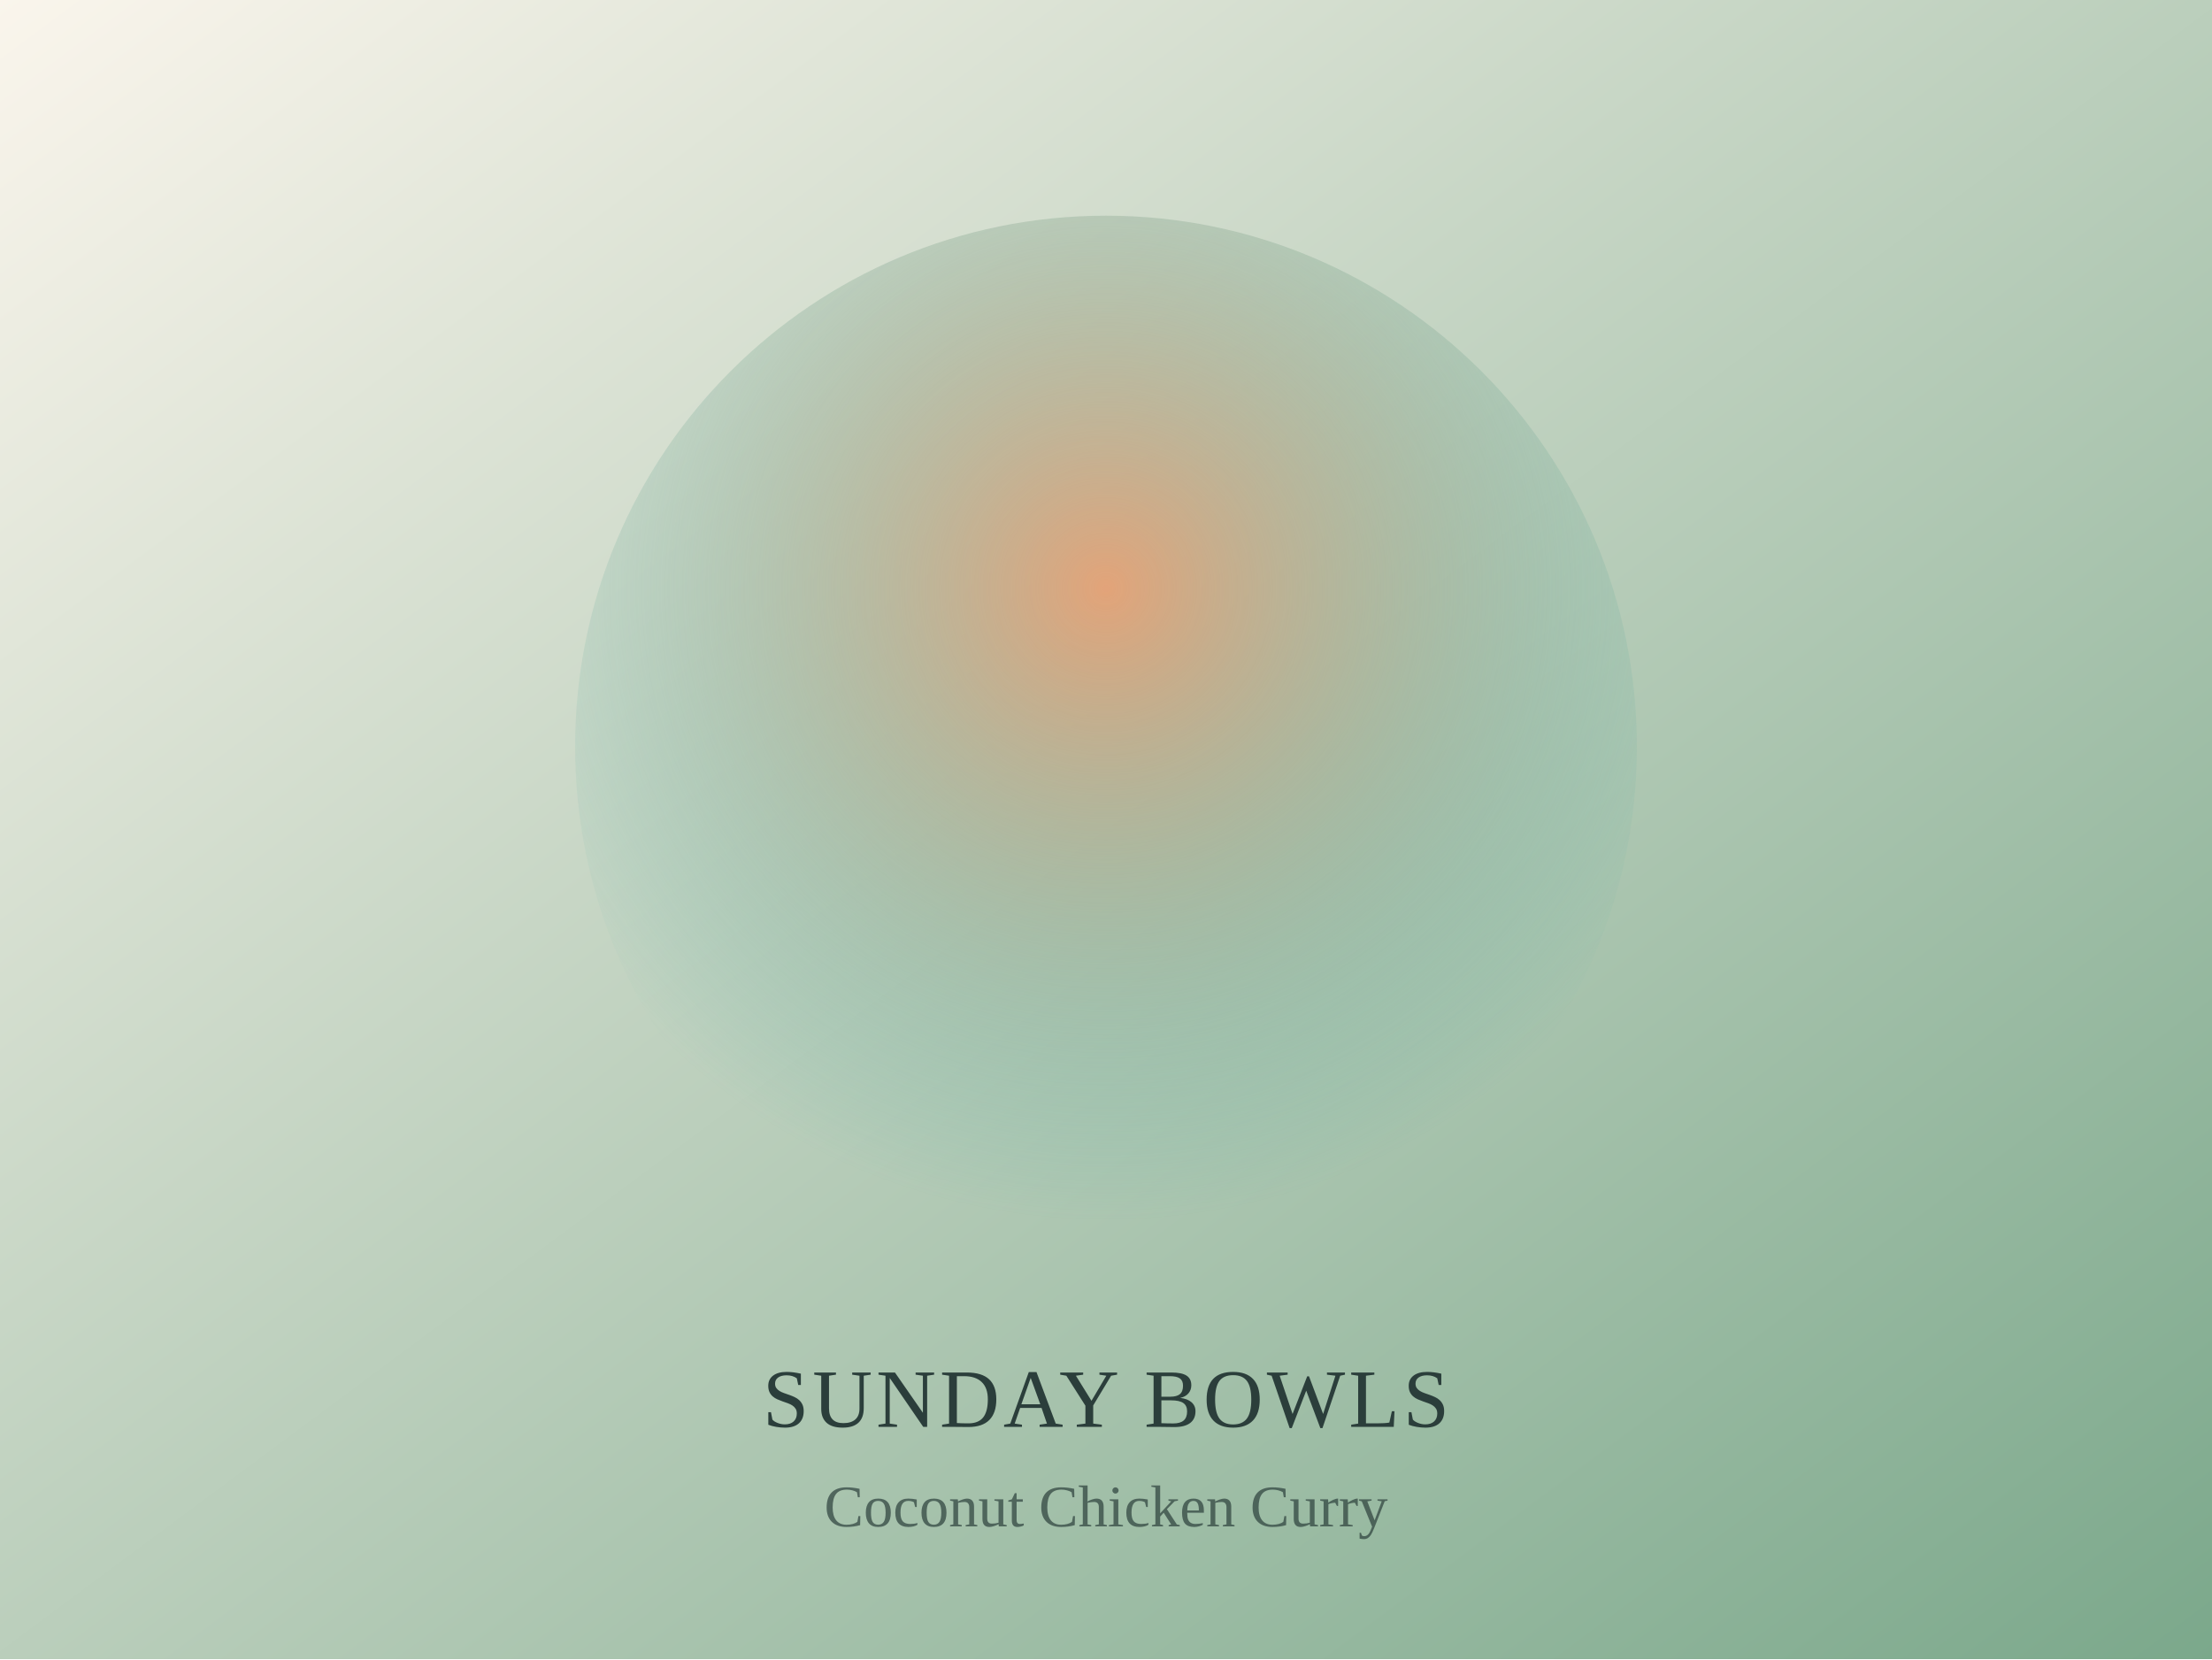
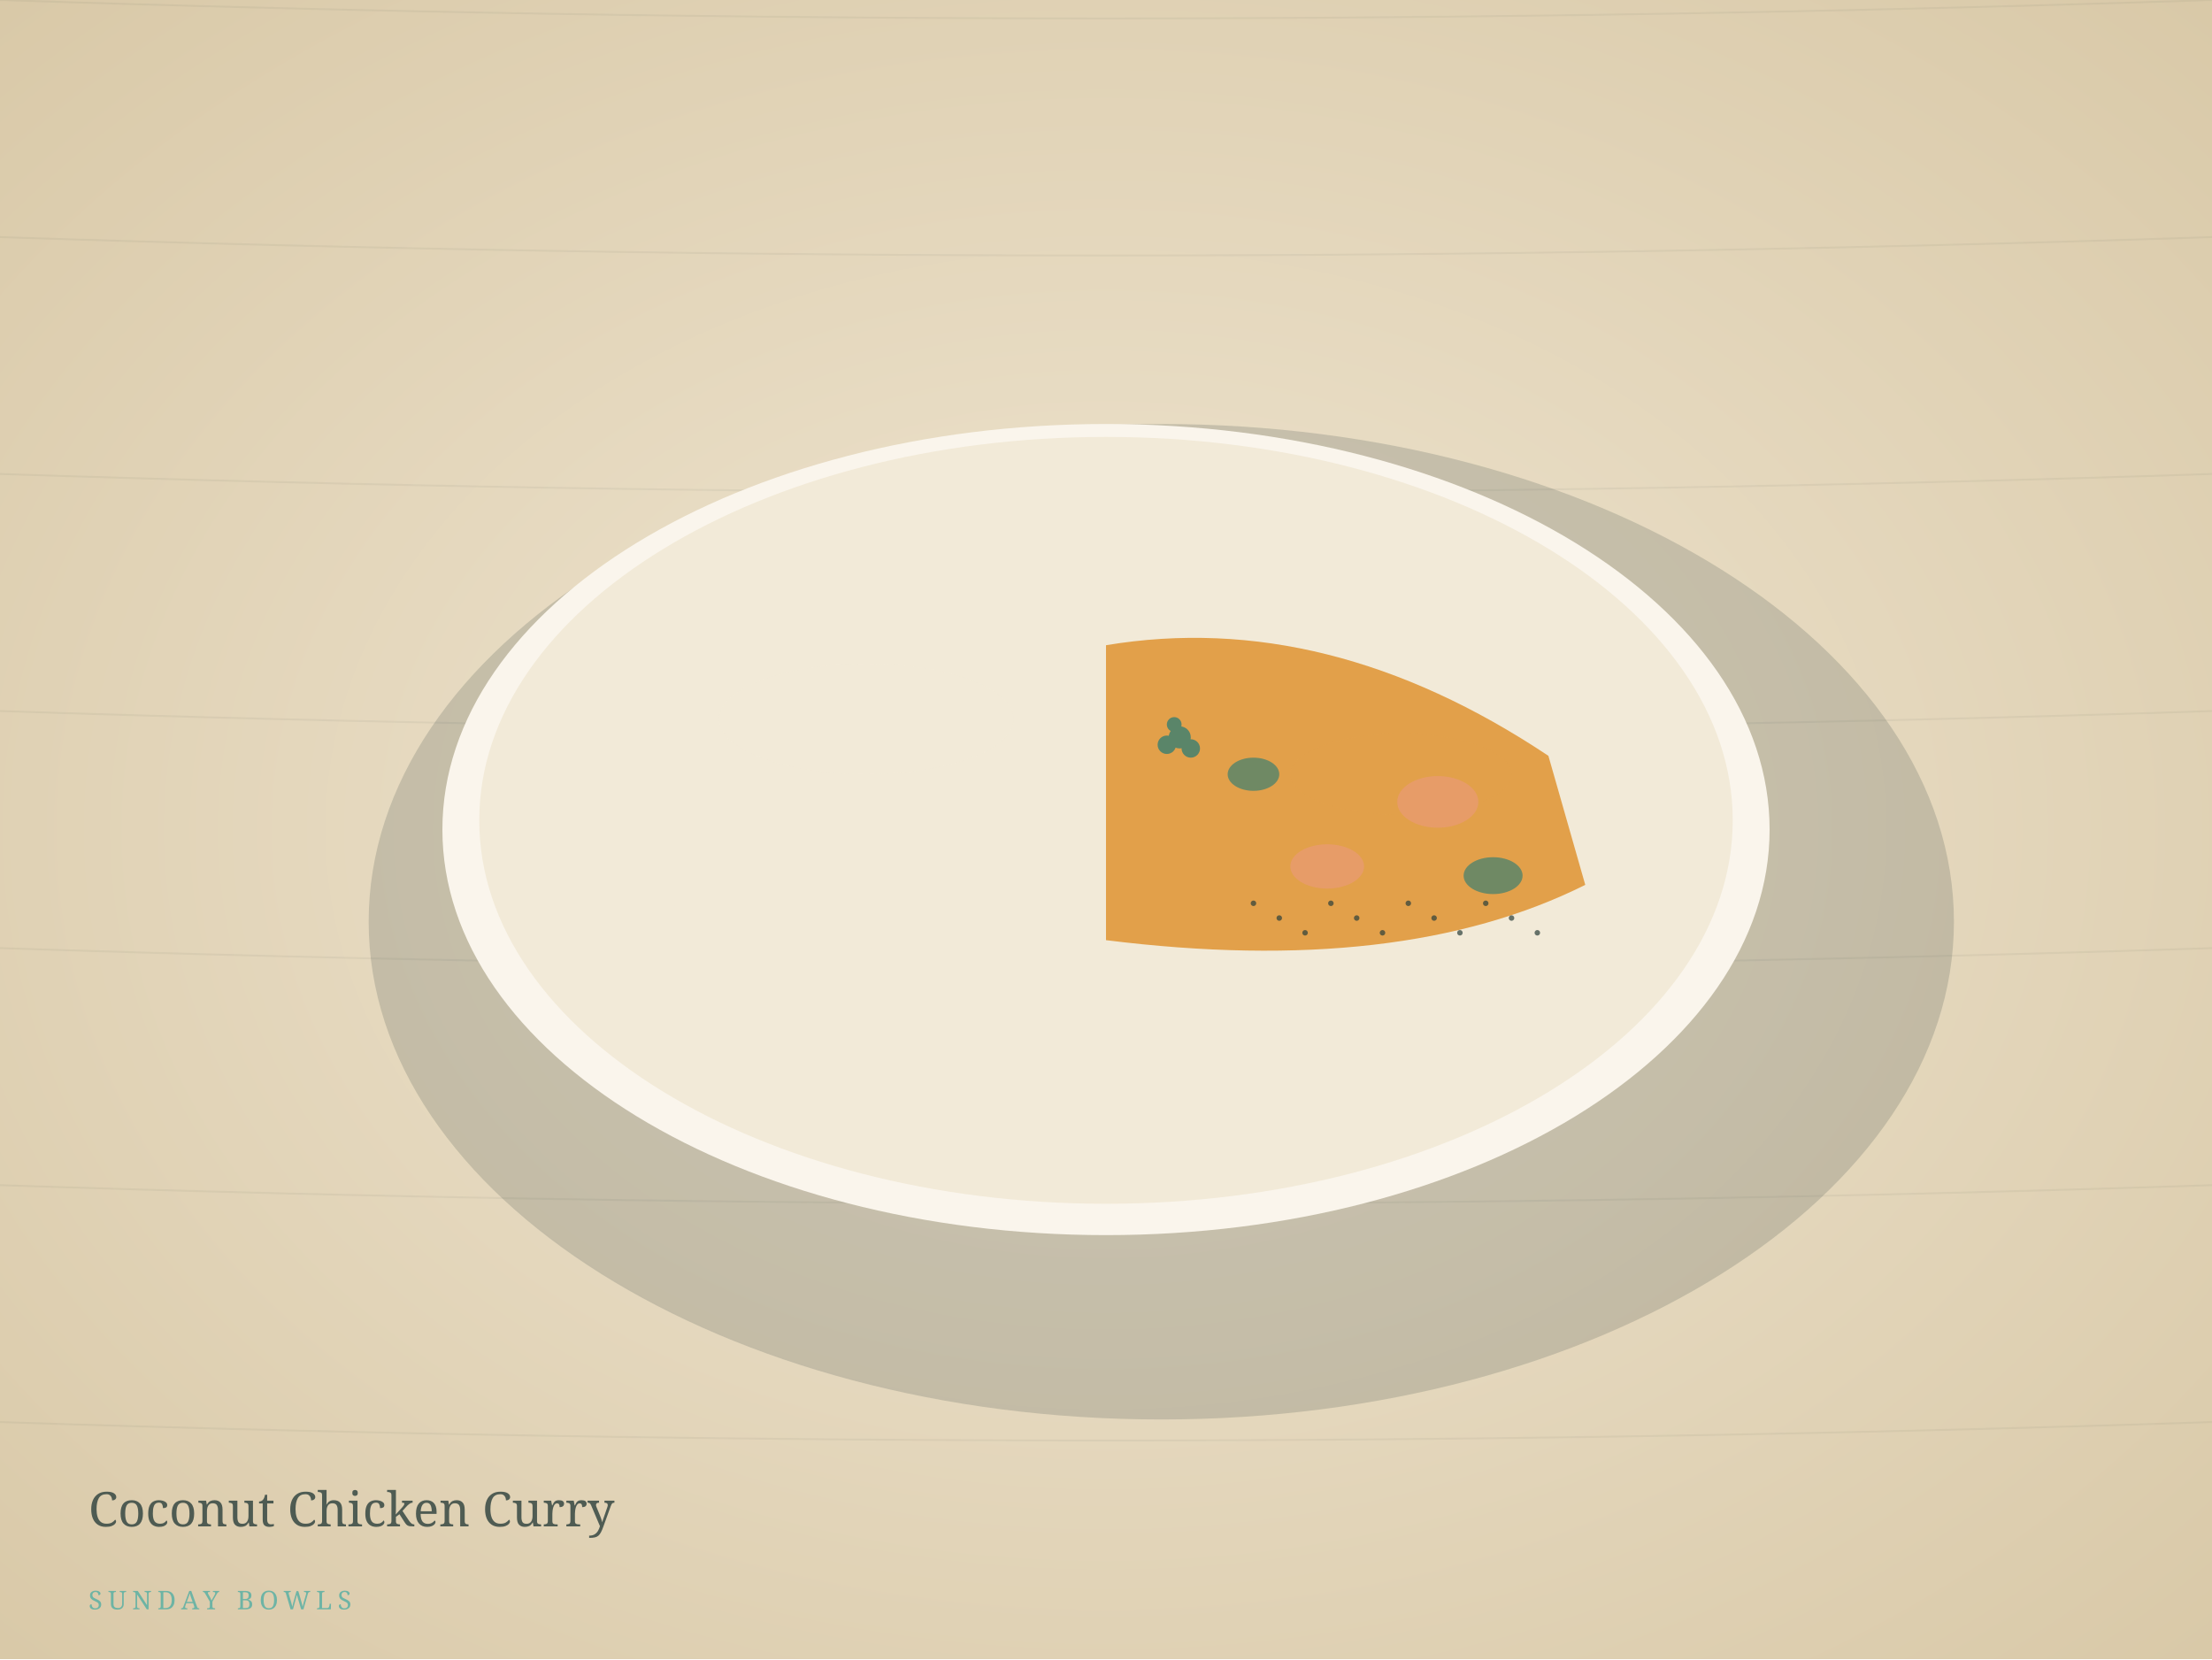
<svg xmlns="http://www.w3.org/2000/svg" viewBox="0 0 1200 900" preserveAspectRatio="xMidYMid slice" role="img" aria-label="Coconut Chicken Curry">
  <defs>
-     <linearGradient id="g1hjwvdd" x1="0" y1="0" x2="1" y2="1">
-       <stop offset="0%" stop-color="#FAF5EC" />
-       <stop offset="100%" stop-color="#7BA88B" />
-     </linearGradient>
-     <radialGradient id="g2v45cwa" cx="50%" cy="35%" r="60%">
-       <stop offset="0%" stop-color="#E89B6C" stop-opacity="0.85" />
-       <stop offset="100%" stop-color="#3FA9A1" stop-opacity="0.0" />
+     <radialGradient id="curry1_table" cx="50%" cy="50%" r="70%">
+       <stop offset="0%" stop-color="#F0E6D2" />
+       <stop offset="100%" stop-color="#D9C9A8" />
    </radialGradient>
  </defs>
-   <rect width="1200" height="900" fill="url(#g1hjwvdd)" />
-   <circle cx="600" cy="405" r="288" fill="url(#g2v45cwa)" />
-   <g fill="#2B3E3B" font-family="Georgia, 'Times New Roman', serif">
-     <text x="50%" y="774" text-anchor="middle" font-size="45" letter-spacing="2">SUNDAY BOWLS</text>
-     <text x="50%" y="828" text-anchor="middle" font-size="32" opacity="0.7">Coconut Chicken Curry</text>
+   <rect width="1200" height="900" fill="url(#curry1_table)" />
+   <path d="M 0 0.0 Q 600 20.0 1200 0.0" stroke="#2B3E3B" stroke-width="1" fill="none" opacity="0.06" />
+   <path d="M 0 128.6 Q 600 148.6 1200 128.6" stroke="#2B3E3B" stroke-width="1" fill="none" opacity="0.06" />
+   <path d="M 0 257.1 Q 600 277.1 1200 257.1" stroke="#2B3E3B" stroke-width="1" fill="none" opacity="0.06" />
+   <path d="M 0 385.7 Q 600 405.7 1200 385.7" stroke="#2B3E3B" stroke-width="1" fill="none" opacity="0.06" />
+   <path d="M 0 514.3 Q 600 534.3 1200 514.3" stroke="#2B3E3B" stroke-width="1" fill="none" opacity="0.06" />
+   <path d="M 0 642.9 Q 600 662.9 1200 642.9" stroke="#2B3E3B" stroke-width="1" fill="none" opacity="0.06" />
+   <path d="M 0 771.4 Q 600 791.4 1200 771.4" stroke="#2B3E3B" stroke-width="1" fill="none" opacity="0.06" />
+   <ellipse cx="630" cy="500" rx="430" ry="270" fill="#2B3E3B" opacity="0.18" />
+   <g transform="translate(600,450)">
+     <ellipse cx="0" cy="0" rx="360" ry="220" fill="#FAF5EC" />
+     <ellipse cx="0" cy="-5" rx="340" ry="208" fill="#F2EAD8" />
+     <path d="M -240 -40 Q -120 -120 0 -100 L 0 60 Q -160 80 -260 30 Z" fill="#F2EAD8" />
+     <ellipse cx="-130" cy="-60" rx="80" ry="30" fill="#F2EAD8" opacity="0.7" />
+     <path d="M 240 -40 Q 120 -120 0 -100 L 0 60 Q 160 80 260 30 Z" fill="#E2A04A" />
+     <ellipse cx="160" cy="-30" rx="60" ry="22" fill="#E2A04A" opacity="0.85" />
+     <ellipse cx="180" cy="-15" rx="22" ry="14" fill="#E89B6C" opacity="0.9" />
+     <ellipse cx="120" cy="20" rx="20" ry="12" fill="#E89B6C" opacity="0.9" />
+     <ellipse cx="210" cy="25" rx="16" ry="10" fill="#5A8569" opacity="0.85" />
+     <ellipse cx="80" cy="-30" rx="14" ry="9" fill="#5A8569" opacity="0.85" />
+     <g transform="translate(40,-50)" fill="#5A8569">
+       <circle cx="0" cy="0" r="6" />
+       <circle cx="-7" cy="4" r="5" />
+       <circle cx="6" cy="6" r="5" />
+       <circle cx="-3" cy="-7" r="4" />
+     </g>
+     <circle cx="80" cy="40" r="1.5" fill="#2B3E3B" opacity="0.7" />
+     <circle cx="94" cy="48" r="1.5" fill="#2B3E3B" opacity="0.7" />
+     <circle cx="108" cy="56" r="1.5" fill="#2B3E3B" opacity="0.7" />
+     <circle cx="122" cy="40" r="1.5" fill="#2B3E3B" opacity="0.7" />
+     <circle cx="136" cy="48" r="1.5" fill="#2B3E3B" opacity="0.7" />
+     <circle cx="150" cy="56" r="1.5" fill="#2B3E3B" opacity="0.7" />
+     <circle cx="164" cy="40" r="1.5" fill="#2B3E3B" opacity="0.7" />
+     <circle cx="178" cy="48" r="1.5" fill="#2B3E3B" opacity="0.7" />
+     <circle cx="192" cy="56" r="1.5" fill="#2B3E3B" opacity="0.7" />
+     <circle cx="206" cy="40" r="1.5" fill="#2B3E3B" opacity="0.7" />
+     <circle cx="220" cy="48" r="1.5" fill="#2B3E3B" opacity="0.7" />
+     <circle cx="234" cy="56" r="1.5" fill="#2B3E3B" opacity="0.7" />
  </g>
+   <text x="48" y="828" fill="#2B3E3B" font-family="Georgia, serif" font-size="26" opacity="0.8">Coconut Chicken Curry</text>
+   <text x="48" y="873" fill="#3FA9A1" font-family="Georgia, serif" font-size="14" letter-spacing="3" opacity="0.7">SUNDAY BOWLS</text>
</svg>
